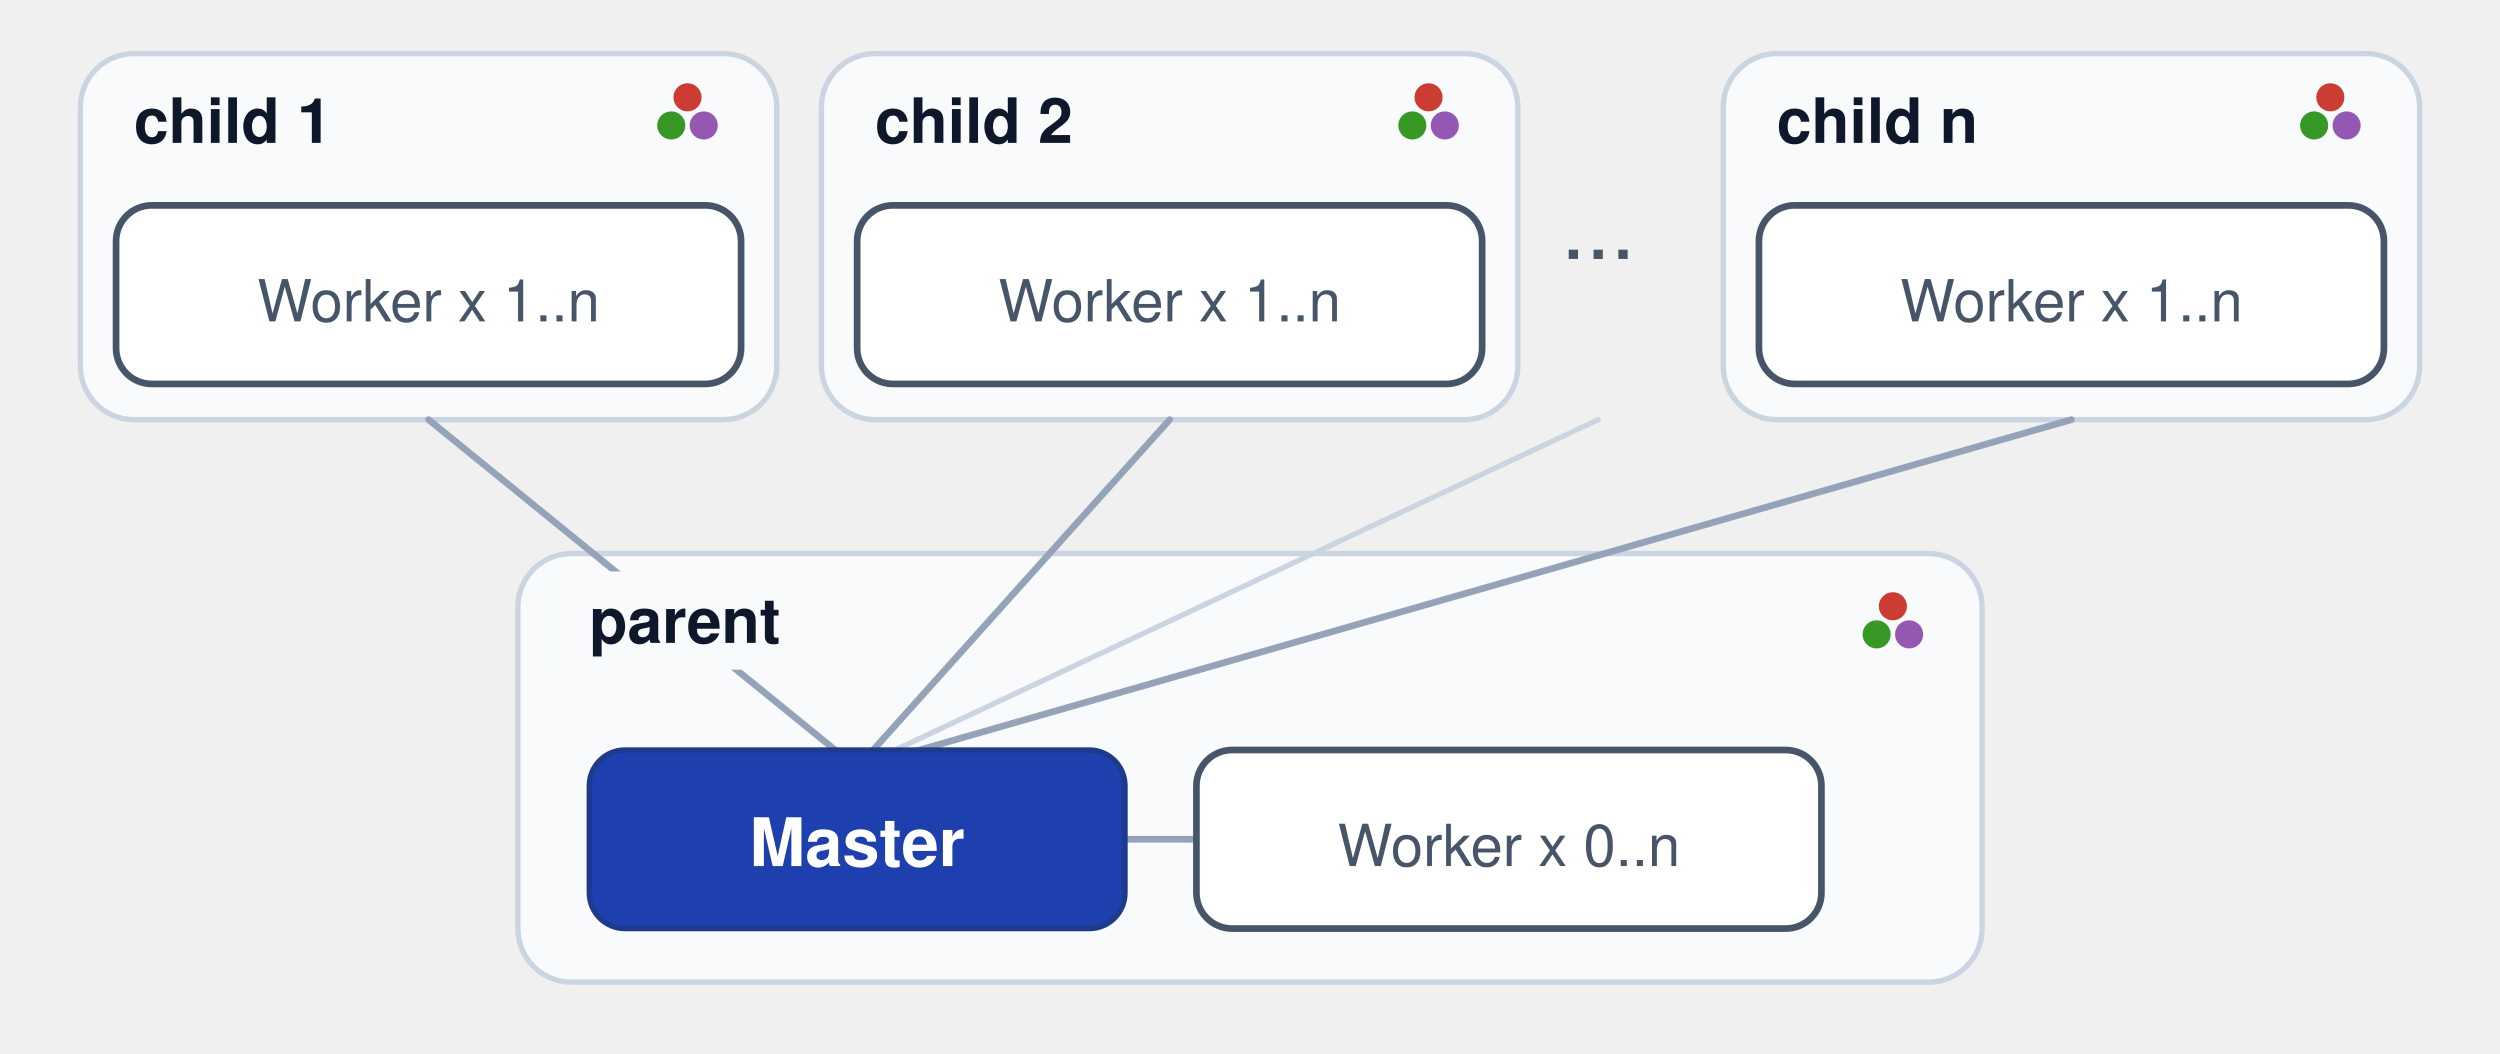
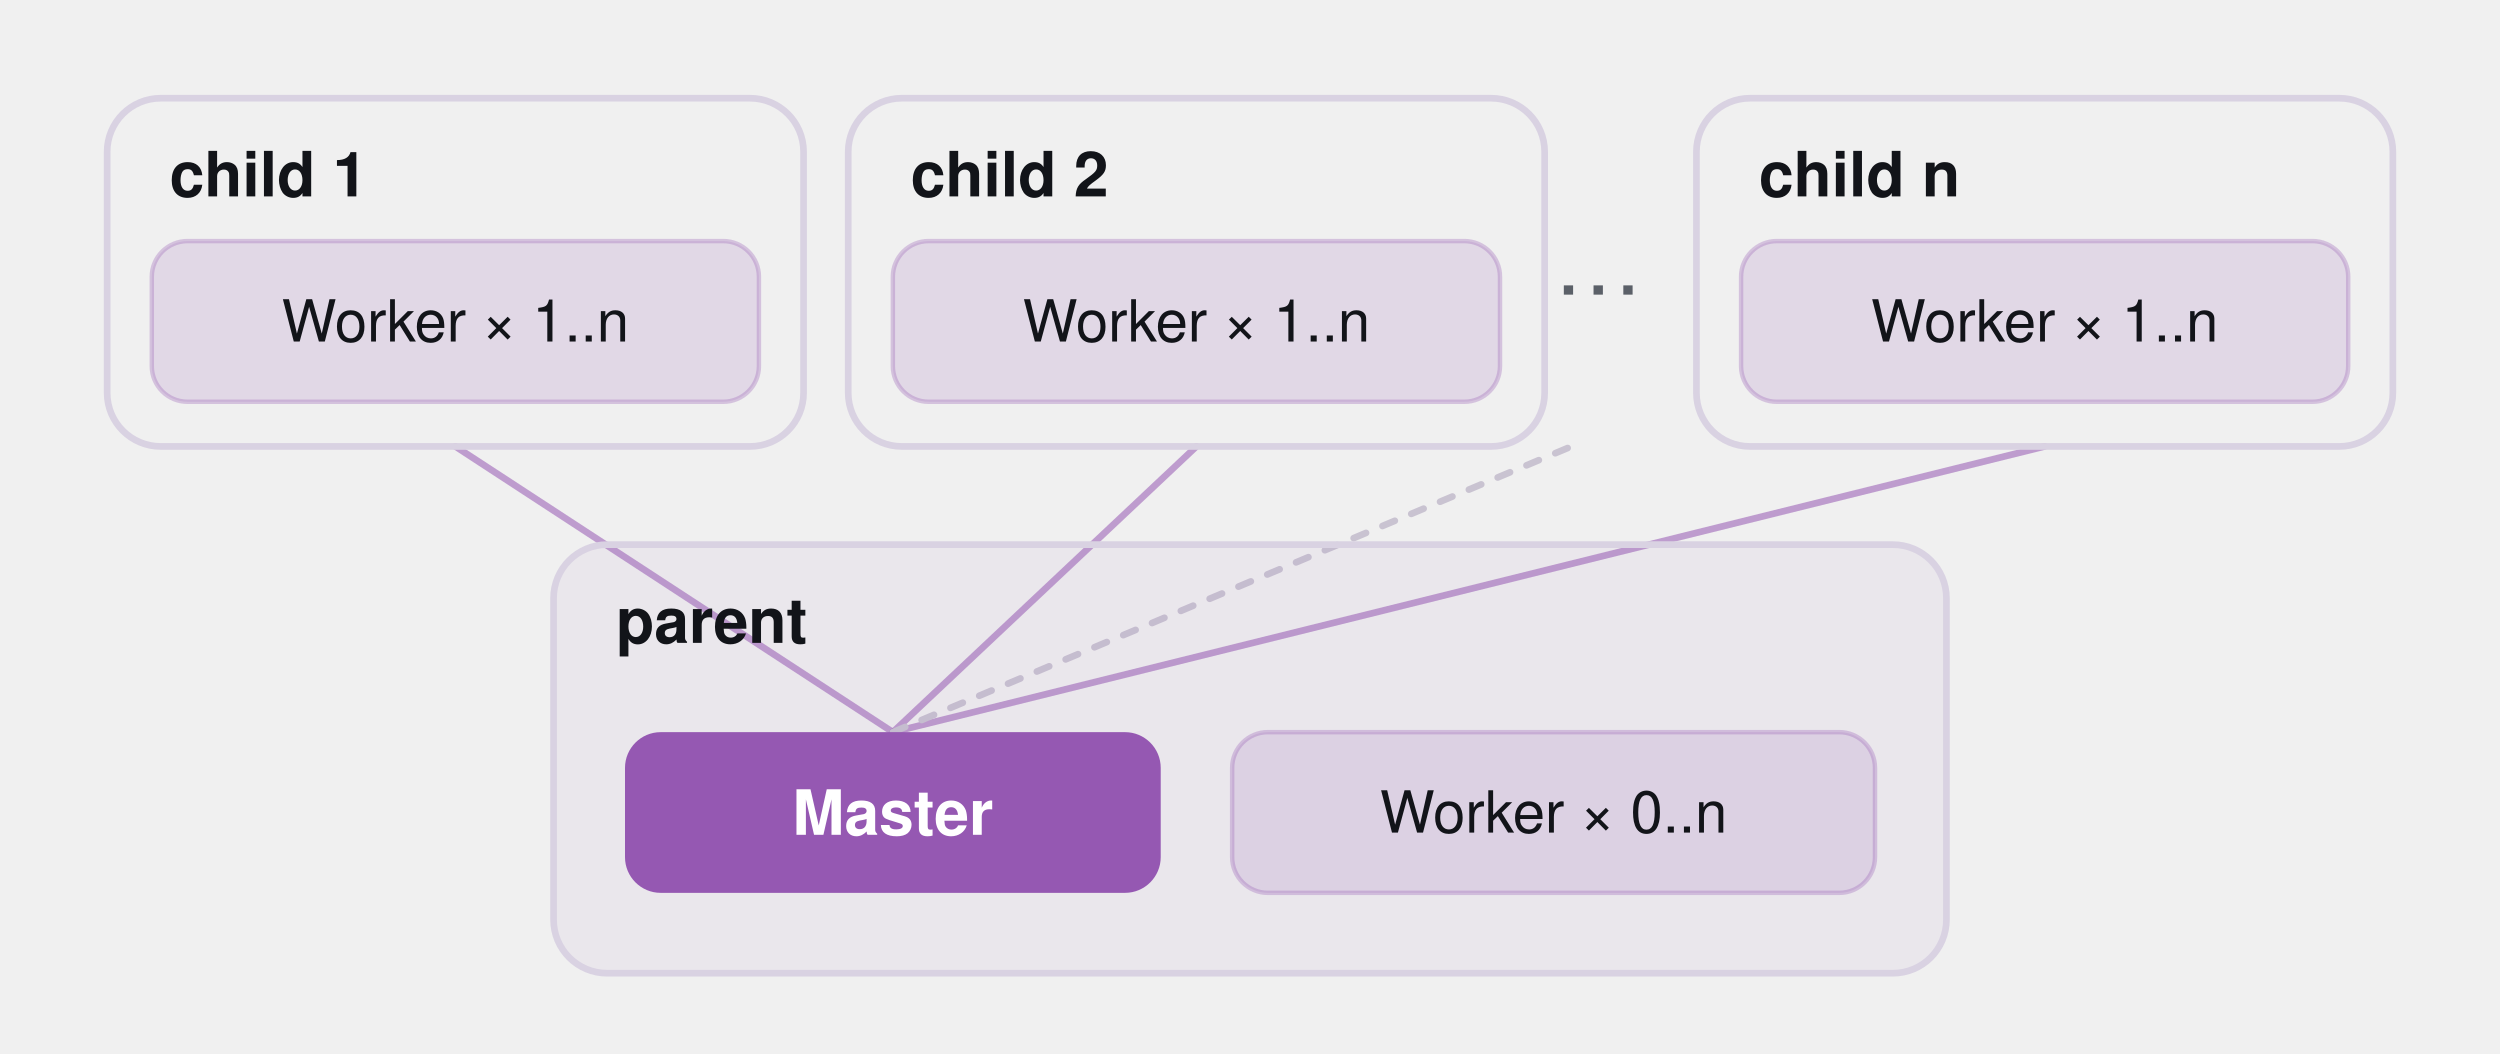
<svg xmlns="http://www.w3.org/2000/svg" viewBox="0 0 560 236" width="560" height="236">
-   <defs>
-     <style>
-       .box { fill: #ffffff; stroke: #475569; stroke-width: 1.5; }
-       .link { fill: none; stroke: #94a3b8; stroke-width: 1.5; stroke-linecap: round; }
-       .link-more { fill: none; stroke: #cbd5e1; stroke-width: 1.2; stroke-linecap: round; }
-       .cluster { fill: #f8fafc; stroke: #cbd5e1; stroke-width: 1.2; }
-       .master { fill: #1e40af; stroke: #1e3a8a; stroke-width: 1.2; }
-       .t { font-family: 'Helvetica Neue', Helvetica, Arial, sans-serif; fill: #0f172a; }
-       .t-sub { font-family: 'Helvetica Neue', Helvetica, Arial, sans-serif; fill: #475569; }
-       .t-on { font-family: 'Helvetica Neue', Helvetica, Arial, sans-serif; fill: #ffffff; }
-       .halo { fill: #f8fafc; }
-     </style>
-     <g id="juliadot">
-       <circle cx="0" cy="-4.2" r="3.15" fill="#cb3c33" />
-       <circle cx="-3.637" cy="2.1" r="3.15" fill="#389826" />
-       <circle cx="3.637" cy="2.1" r="3.15" fill="#9558b2" />
-     </g>
-     <g id="worker">
-       <rect class="box" width="140" height="40" rx="8" />
-     </g>
-   </defs>
-   <g transform="translate(18,12)">
-     <rect class="cluster" width="156" height="82" rx="12" />
-     <text class="t" x="12" y="20" font-size="14" font-weight="600">child 1</text>
-     <use href="#juliadot" x="136" y="14" />
-     <use href="#worker" x="8" y="34" />
-     <text class="t-sub" x="78" y="60" text-anchor="middle" font-size="13">Worker x 1..n</text>
-   </g>
-   <g transform="translate(184,12)">
-     <rect class="cluster" width="156" height="82" rx="12" />
-     <text class="t" x="12" y="20" font-size="14" font-weight="600">child 2</text>
-     <use href="#juliadot" x="136" y="14" />
-     <use href="#worker" x="8" y="34" />
-     <text class="t-sub" x="78" y="60" text-anchor="middle" font-size="13">Worker x 1..n</text>
-   </g>
-   <text class="t-sub" x="358" y="58" text-anchor="middle" font-size="20">...</text>
-   <g transform="translate(386,12)">
-     <rect class="cluster" width="156" height="82" rx="12" />
-     <text class="t" x="12" y="20" font-size="14" font-weight="600">child n</text>
-     <use href="#juliadot" x="136" y="14" />
-     <use href="#worker" x="8" y="34" />
-     <text class="t-sub" x="78" y="60" text-anchor="middle" font-size="13">Worker x 1..n</text>
-   </g>
-   <g id="parent">
-     <rect class="cluster" x="116" y="124" width="328" height="96" rx="12" />
-     <path class="link" d="M192,172 L96,94" />
-     <path class="link" d="M192,172 L262,94" />
-     <path class="link-more" d="M192,172 L358,94" />
-     <path class="link" d="M192,172 L464,94" />
-     <path class="link" d="M252,188 L268,188" />
-     <rect class="halo" x="122" y="128" width="76" height="22" />
-     <text class="t" x="132" y="144" font-size="14" font-weight="600">parent</text>
-     <use href="#juliadot" x="424" y="140" />
-     <rect class="master" x="132" y="168" width="120" height="40" rx="8" />
-     <text class="t-on" x="192" y="194" text-anchor="middle" font-size="15" font-weight="700">Master</text>
-     <use href="#worker" x="268" y="168" />
-     <text class="t-sub" x="338" y="194" text-anchor="middle" font-size="13">Worker x 0..n</text>
-   </g>
+   <path d="M200 164 L102 100" fill="none" stroke="#9558b2" stroke-opacity="0.55" stroke-width="1.5" stroke-linecap="round" />
+   <path d="M200 164 L268 100" fill="none" stroke="#9558b2" stroke-opacity="0.55" stroke-width="1.5" stroke-linecap="round" />
+   <path d="M200 164 L458 100" fill="none" stroke="#9558b2" stroke-opacity="0.55" stroke-width="1.5" stroke-linecap="round" />
+   <path d="M200 164 L352 100" fill="none" stroke="#c9c3d1" stroke-width="1.5" stroke-linecap="round" stroke-dasharray="3 4" />
+   <rect x="24" y="22" width="156" height="78" rx="12" fill="none" stroke="#d9d2e2" stroke-width="1.5" />
+   <text x="38" y="44" font-family="'Helvetica Neue', Helvetica, Arial, sans-serif" font-size="14" font-weight="600" fill="#121419" text-anchor="start">child 1</text>
+   <rect x="34" y="54" width="136" height="36" rx="8" fill="#9558b2" fill-opacity="0.16" stroke="#9558b2" stroke-opacity="0.3" stroke-width="1" />
+   <text x="102.0" y="76.5" font-family="'Helvetica Neue', Helvetica, Arial, sans-serif" font-size="13" font-weight="400" fill="#121419" text-anchor="middle">Worker × 1..n</text>
+   <rect x="190" y="22" width="156" height="78" rx="12" fill="none" stroke="#d9d2e2" stroke-width="1.5" />
+   <text x="204" y="44" font-family="'Helvetica Neue', Helvetica, Arial, sans-serif" font-size="14" font-weight="600" fill="#121419" text-anchor="start">child 2</text>
+   <rect x="200" y="54" width="136" height="36" rx="8" fill="#9558b2" fill-opacity="0.16" stroke="#9558b2" stroke-opacity="0.3" stroke-width="1" />
+   <text x="268.0" y="76.5" font-family="'Helvetica Neue', Helvetica, Arial, sans-serif" font-size="13" font-weight="400" fill="#121419" text-anchor="middle">Worker × 1..n</text>
+   <rect x="380" y="22" width="156" height="78" rx="12" fill="none" stroke="#d9d2e2" stroke-width="1.5" />
+   <text x="394" y="44" font-family="'Helvetica Neue', Helvetica, Arial, sans-serif" font-size="14" font-weight="600" fill="#121419" text-anchor="start">child n</text>
+   <rect x="390" y="54" width="136" height="36" rx="8" fill="#9558b2" fill-opacity="0.16" stroke="#9558b2" stroke-opacity="0.3" stroke-width="1" />
+   <text x="458.0" y="76.5" font-family="'Helvetica Neue', Helvetica, Arial, sans-serif" font-size="13" font-weight="400" fill="#121419" text-anchor="middle">Worker × 1..n</text>
+   <text x="358" y="66" font-family="'Helvetica Neue', Helvetica, Arial, sans-serif" font-size="20" font-weight="400" fill="#5b6068" text-anchor="middle">…</text>
+   <rect x="124" y="122" width="312" height="96" rx="12" fill="#9558b2" fill-opacity="0.06" stroke="#d9d2e2" stroke-width="1.5" />
+   <text x="138" y="144" font-family="'Helvetica Neue', Helvetica, Arial, sans-serif" font-size="14" font-weight="600" fill="#121419" text-anchor="start">parent</text>
+   <rect x="140" y="164" width="120" height="36" rx="8" fill="#9558b2" />
+   <text x="200" y="187" font-family="'Helvetica Neue', Helvetica, Arial, sans-serif" font-size="14" font-weight="600" fill="#ffffff" text-anchor="middle">Master</text>
+   <rect x="276" y="164" width="144" height="36" rx="8" fill="#9558b2" fill-opacity="0.16" stroke="#9558b2" stroke-opacity="0.3" stroke-width="1" />
+   <text x="348.0" y="186.5" font-family="'Helvetica Neue', Helvetica, Arial, sans-serif" font-size="13" font-weight="400" fill="#121419" text-anchor="middle">Worker × 0..n</text>
</svg>
